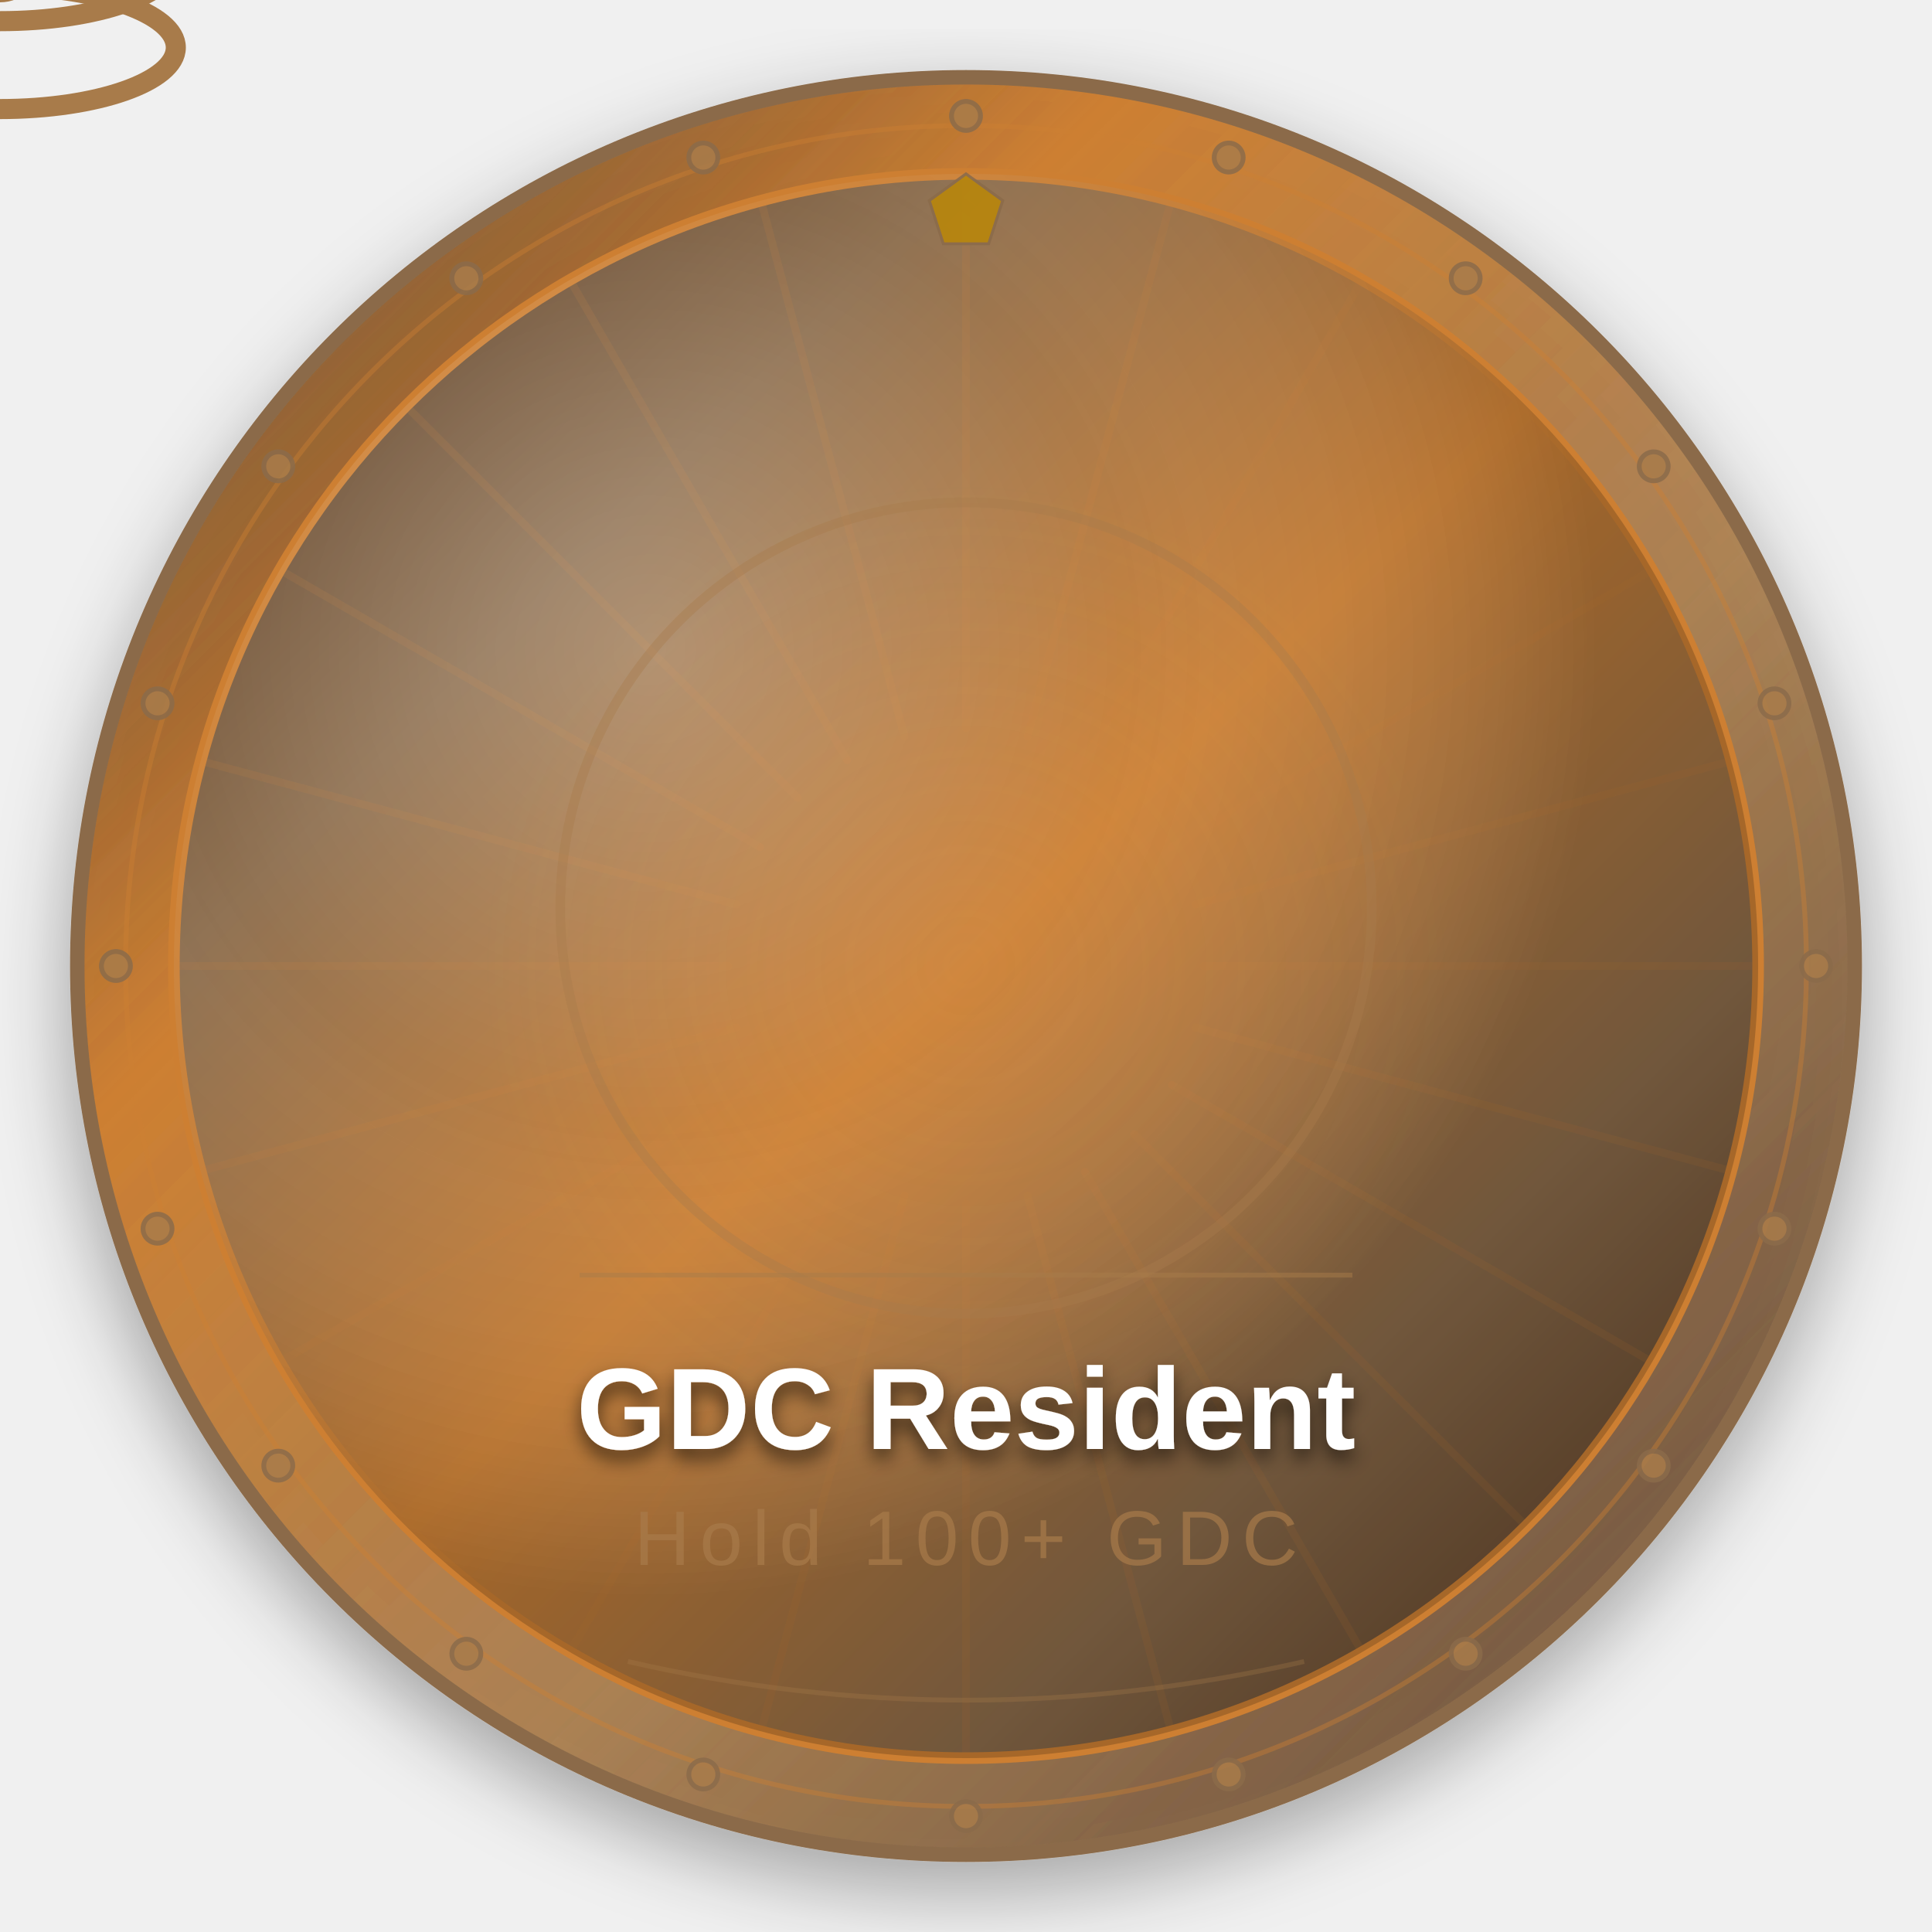
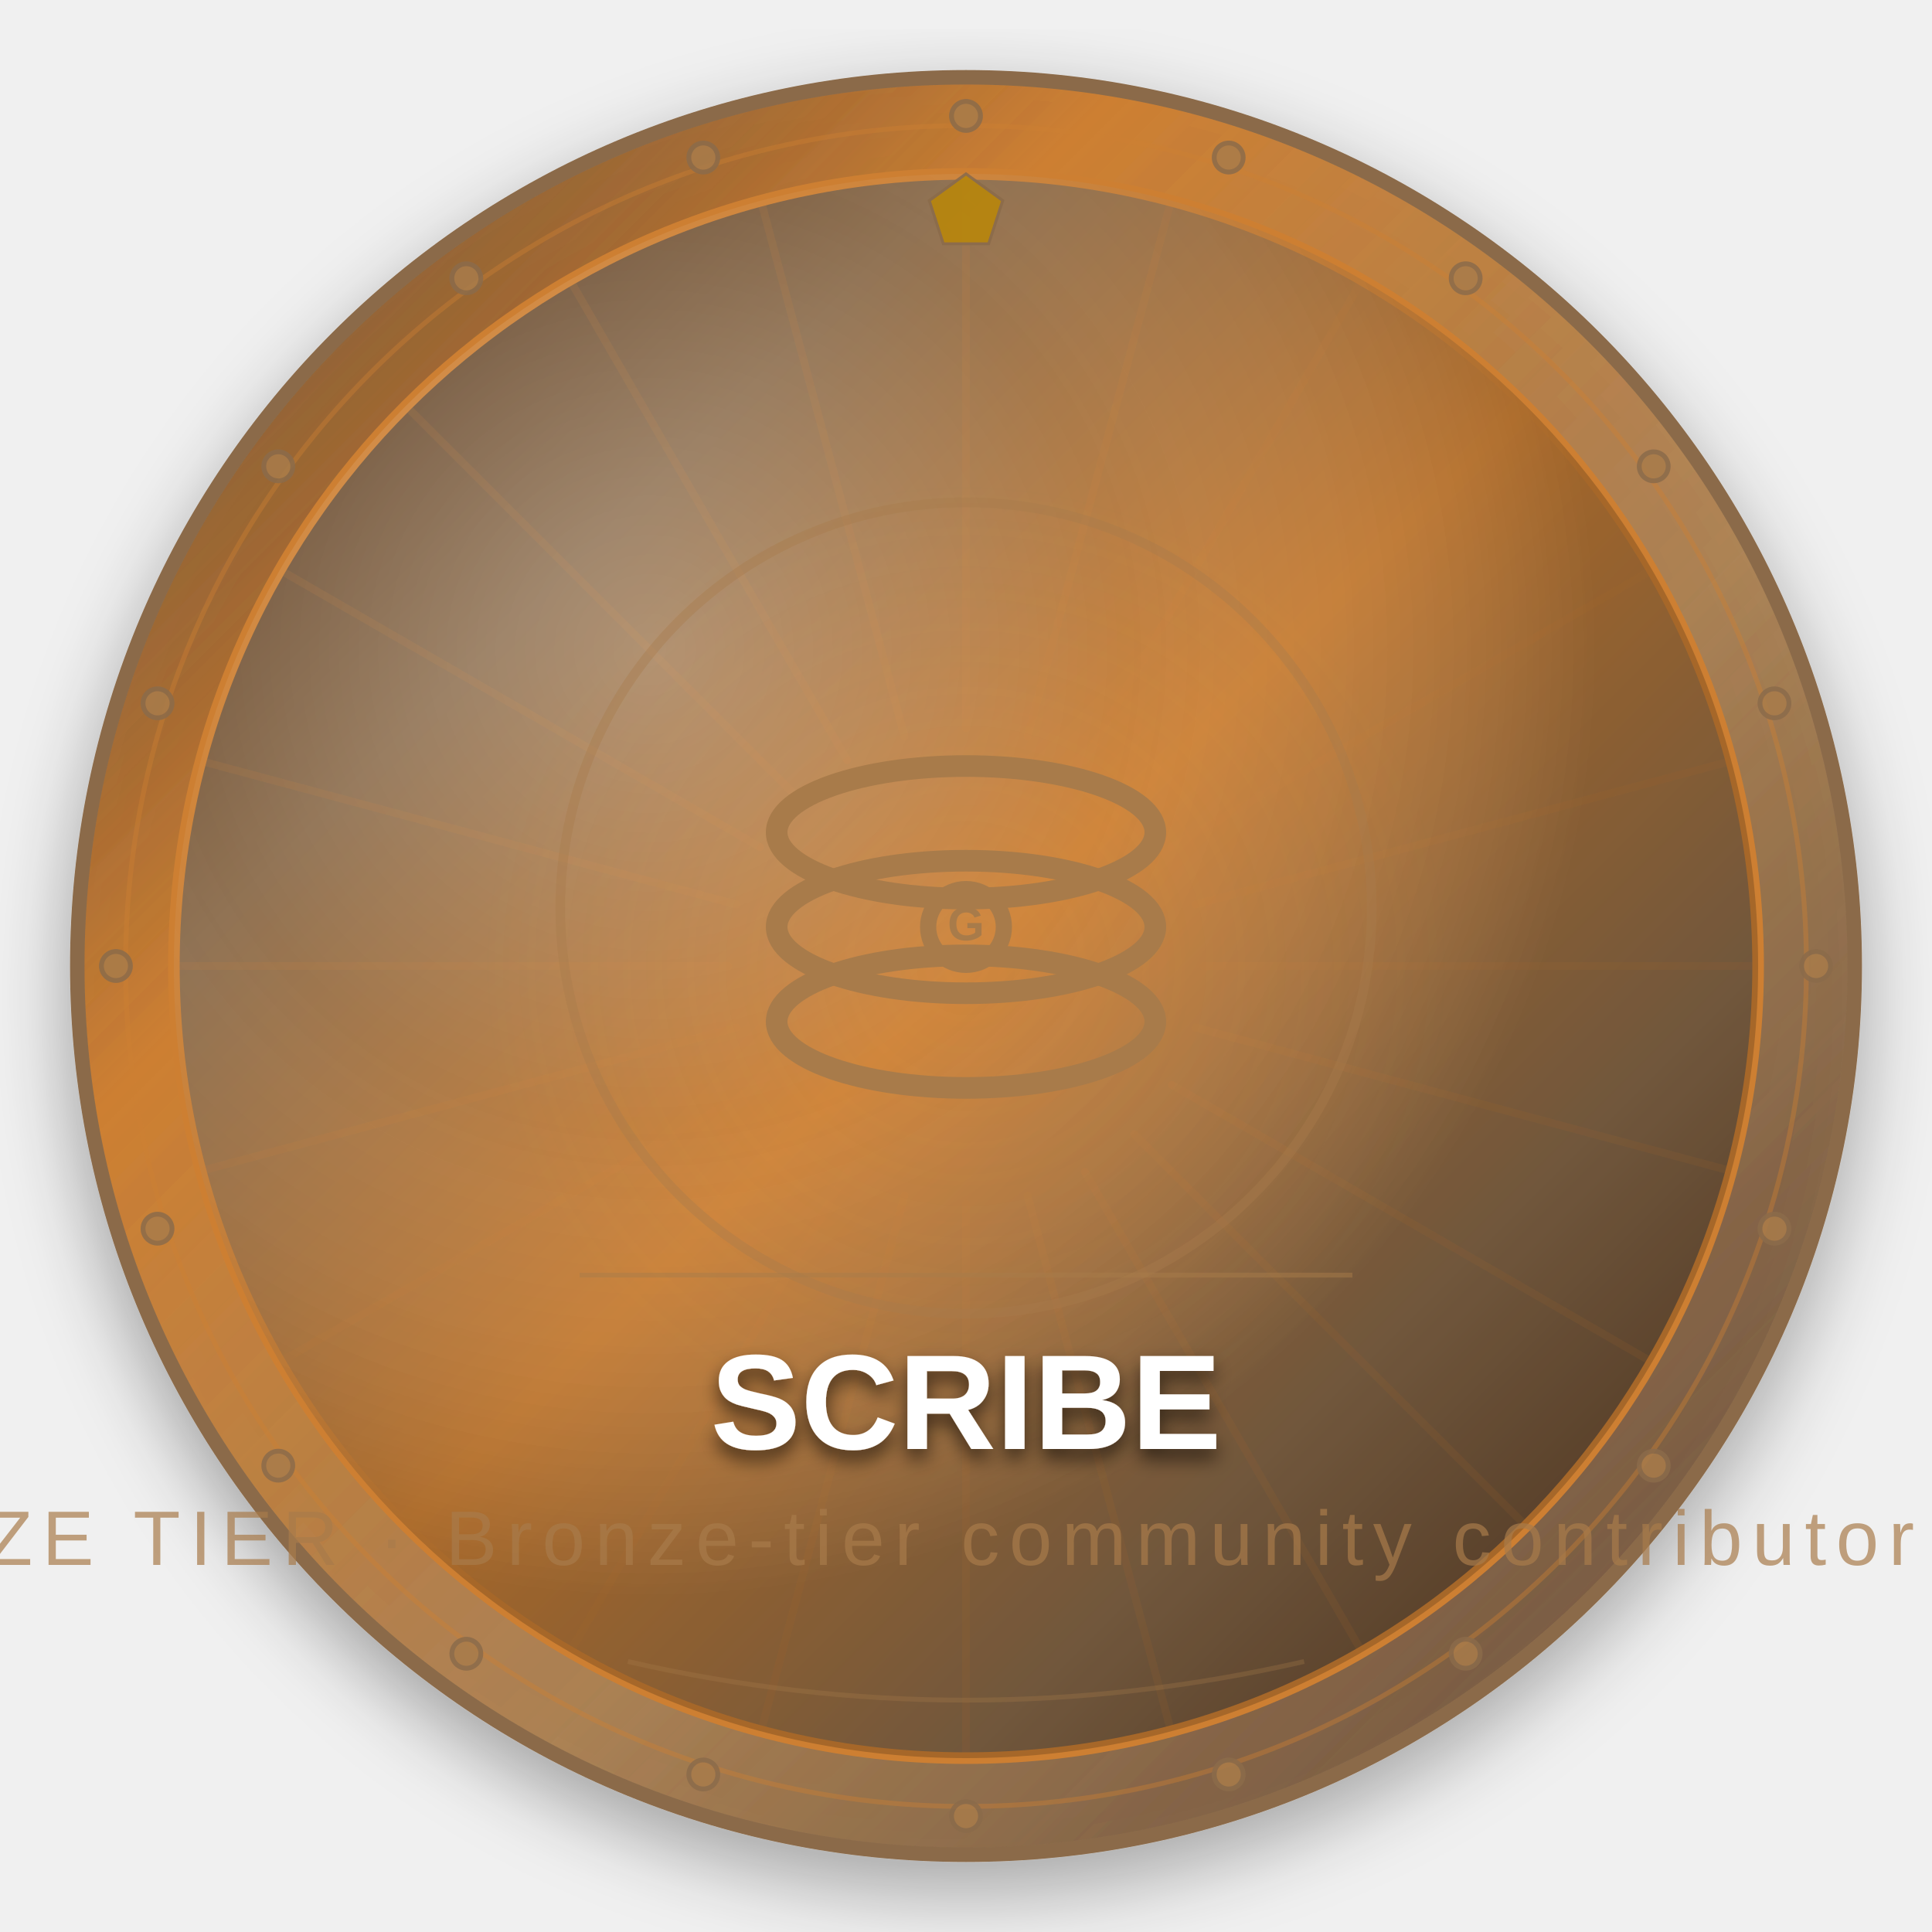
<svg xmlns="http://www.w3.org/2000/svg" viewBox="0 0 200 200" width="200" height="200">
  <defs>
-     <linearGradient id="bg6" x1="0%" y1="0%" x2="100%" y2="100%">
-       <stop offset="0%" style="stop-color:#4A2F1A" />
-       <stop offset="25%" style="stop-color:#8B6B4A" />
-       <stop offset="50%" style="stop-color:#CD7F32" />
-       <stop offset="75%" style="stop-color:#8B6B4A" />
-       <stop offset="100%" style="stop-color:#4A2F1A" />
+     <linearGradient id="b6" x1="0%" y1="0%" x2="100%" y2="100%">
+       <stop offset="0%" stop-color="#4A2F1A" />
+       <stop offset="25%" stop-color="#8B6B4A" />
+       <stop offset="50%" stop-color="#CD7F32" />
+       <stop offset="75%" stop-color="#8B6B4A" />
+       <stop offset="100%" stop-color="#4A2F1A" />
    </linearGradient>
-     <linearGradient id="ring6" x1="0%" y1="0%" x2="100%" y2="100%">
-       <stop offset="0%" style="stop-color:#4A2F1A;stop-opacity:0.8" />
-       <stop offset="30%" style="stop-color:#CD7F32;stop-opacity:1" />
-       <stop offset="60%" style="stop-color:#A87B4A;stop-opacity:0.9" />
-       <stop offset="100%" style="stop-color:#4A2F1A;stop-opacity:0.8" />
+     <linearGradient id="r6" x1="0%" y1="0%" x2="100%" y2="100%">
+       <stop offset="0%" stop-color="#4A2F1A" stop-opacity="0.8" />
+       <stop offset="30%" stop-color="#CD7F32" stop-opacity="1" />
+       <stop offset="60%" stop-color="#A87B4A" stop-opacity="0.9" />
+       <stop offset="100%" stop-color="#4A2F1A" stop-opacity="0.8" />
    </linearGradient>
-     <radialGradient id="shine6" cx="30%" cy="30%" r="60%">
-       <stop offset="0%" style="stop-color:#fff;stop-opacity:0.24" />
-       <stop offset="50%" style="stop-color:#fff;stop-opacity:0.05" />
-       <stop offset="100%" style="stop-color:#000;stop-opacity:0.19" />
+     <radialGradient id="s6" cx="30%" cy="30%" r="60%">
+       <stop offset="0%" stop-color="#fff" stop-opacity="0.24" />
+       <stop offset="50%" stop-color="#fff" stop-opacity="0.05" />
+       <stop offset="100%" stop-color="#000" stop-opacity="0.19" />
    </radialGradient>
-     <radialGradient id="core6" cx="50%" cy="50%" r="50%">
-       <stop offset="0%" style="stop-color:#CD7F32;stop-opacity:0.12" />
-       <stop offset="100%" style="stop-color:#CD7F32;stop-opacity:0" />
+     <radialGradient id="c6" cx="50%" cy="50%" r="50%">
+       <stop offset="0%" stop-color="#CD7F32" stop-opacity="0.12" />
+       <stop offset="100%" stop-color="#CD7F32" stop-opacity="0" />
    </radialGradient>
-     <filter id="shadow6" x="-30%" y="-30%" width="160%" height="160%">
+     <filter id="sh6" x="-30%" y="-30%" width="160%" height="160%">
      <feDropShadow dx="0" dy="3" stdDeviation="4" flood-color="#000" flood-opacity="0.35" />
    </filter>
  </defs>
-   <circle cx="100" cy="100" r="92" fill="url(#ring6)" stroke="#8B6B4A" stroke-width="1.5" filter="url(#shadow6)" />
+   <circle cx="100" cy="100" r="92" fill="url(#r6)" stroke="#8B6B4A" stroke-width="1.5" filter="url(#sh6)" />
  <circle cx="100" cy="100" r="87" fill="none" stroke="#CD7F32" stroke-width="0.5" opacity="0.4" />
-   <circle cx="100" cy="100" r="82" fill="url(#bg6)" stroke="#CD7F32" stroke-width="1.2" />
+   <circle cx="100" cy="100" r="82" fill="url(#b6)" stroke="#CD7F32" stroke-width="1.2" />
  <line x1="124.6" y1="100" x2="182" y2="100" stroke="#CD7F32" stroke-width="0.8" opacity="0.14" stroke-linecap="round" />
  <line x1="123.762" y1="106.367" x2="179.206" y2="121.223" stroke="#CD7F32" stroke-width="0.8" opacity="0.14" stroke-linecap="round" />
  <line x1="121.304" y1="112.3" x2="171.014" y2="141" stroke="#CD7F32" stroke-width="0.8" opacity="0.14" stroke-linecap="round" />
  <line x1="117.395" y1="117.395" x2="157.983" y2="157.983" stroke="#CD7F32" stroke-width="0.8" opacity="0.14" stroke-linecap="round" />
  <line x1="112.3" y1="121.304" x2="141" y2="171.014" stroke="#CD7F32" stroke-width="0.8" opacity="0.14" stroke-linecap="round" />
  <line x1="106.367" y1="123.762" x2="121.223" y2="179.206" stroke="#CD7F32" stroke-width="0.8" opacity="0.14" stroke-linecap="round" />
  <line x1="100" y1="124.6" x2="100" y2="182" stroke="#CD7F32" stroke-width="0.8" opacity="0.14" stroke-linecap="round" />
  <line x1="93.633" y1="123.762" x2="78.777" y2="179.206" stroke="#CD7F32" stroke-width="0.8" opacity="0.14" stroke-linecap="round" />
  <line x1="87.7" y1="121.304" x2="59" y2="171.014" stroke="#CD7F32" stroke-width="0.8" opacity="0.14" stroke-linecap="round" />
  <line x1="82.605" y1="117.395" x2="42.017" y2="157.983" stroke="#CD7F32" stroke-width="0.8" opacity="0.14" stroke-linecap="round" />
  <line x1="78.696" y1="112.3" x2="28.986" y2="141" stroke="#CD7F32" stroke-width="0.8" opacity="0.14" stroke-linecap="round" />
  <line x1="76.238" y1="106.367" x2="20.794" y2="121.223" stroke="#CD7F32" stroke-width="0.8" opacity="0.14" stroke-linecap="round" />
  <line x1="75.4" y1="100" x2="18" y2="100" stroke="#CD7F32" stroke-width="0.8" opacity="0.14" stroke-linecap="round" />
  <line x1="76.238" y1="93.633" x2="20.794" y2="78.777" stroke="#CD7F32" stroke-width="0.8" opacity="0.14" stroke-linecap="round" />
  <line x1="78.696" y1="87.7" x2="28.986" y2="59" stroke="#CD7F32" stroke-width="0.8" opacity="0.14" stroke-linecap="round" />
  <line x1="82.605" y1="82.605" x2="42.017" y2="42.017" stroke="#CD7F32" stroke-width="0.8" opacity="0.14" stroke-linecap="round" />
  <line x1="87.7" y1="78.696" x2="59" y2="28.986" stroke="#CD7F32" stroke-width="0.8" opacity="0.14" stroke-linecap="round" />
  <line x1="93.633" y1="76.238" x2="78.777" y2="20.794" stroke="#CD7F32" stroke-width="0.8" opacity="0.14" stroke-linecap="round" />
  <line x1="100" y1="75.4" x2="100" y2="18" stroke="#CD7F32" stroke-width="0.8" opacity="0.14" stroke-linecap="round" />
  <line x1="106.367" y1="76.238" x2="121.223" y2="20.794" stroke="#CD7F32" stroke-width="0.8" opacity="0.14" stroke-linecap="round" />
  <line x1="112.3" y1="78.696" x2="141" y2="28.986" stroke="#CD7F32" stroke-width="0.8" opacity="0.14" stroke-linecap="round" />
  <line x1="117.395" y1="82.605" x2="157.983" y2="42.017" stroke="#CD7F32" stroke-width="0.8" opacity="0.14" stroke-linecap="round" />
  <line x1="121.304" y1="87.7" x2="171.014" y2="59" stroke="#CD7F32" stroke-width="0.8" opacity="0.14" stroke-linecap="round" />
  <line x1="123.762" y1="93.633" x2="179.206" y2="78.777" stroke="#CD7F32" stroke-width="0.8" opacity="0.14" stroke-linecap="round" />
-   <circle cx="100" cy="100" r="50" fill="url(#core6)" />
-   <circle cx="100" cy="100" r="82" fill="url(#shine6)" />
+   <circle cx="100" cy="100" r="50" fill="url(#c6)" />
+   <circle cx="100" cy="100" r="82" fill="url(#s6)" />
  <circle cx="100" cy="12" r="1.5" fill="#A87B4A" stroke="#8B6B4A" stroke-width="0.5" opacity="0.85" />
  <circle cx="127.193" cy="16.307" r="1.5" fill="#A87B4A" stroke="#8B6B4A" stroke-width="0.5" opacity="0.85" />
  <circle cx="151.725" cy="28.807" r="1.5" fill="#A87B4A" stroke="#8B6B4A" stroke-width="0.5" opacity="0.85" />
  <circle cx="171.193" cy="48.275" r="1.5" fill="#A87B4A" stroke="#8B6B4A" stroke-width="0.5" opacity="0.85" />
  <circle cx="183.693" cy="72.807" r="1.5" fill="#A87B4A" stroke="#8B6B4A" stroke-width="0.5" opacity="0.85" />
  <circle cx="188" cy="100" r="1.5" fill="#A87B4A" stroke="#8B6B4A" stroke-width="0.5" opacity="0.85" />
  <circle cx="183.693" cy="127.193" r="1.5" fill="#A87B4A" stroke="#8B6B4A" stroke-width="0.5" opacity="0.85" />
  <circle cx="171.193" cy="151.725" r="1.5" fill="#A87B4A" stroke="#8B6B4A" stroke-width="0.5" opacity="0.85" />
  <circle cx="151.725" cy="171.193" r="1.5" fill="#A87B4A" stroke="#8B6B4A" stroke-width="0.5" opacity="0.85" />
  <circle cx="127.193" cy="183.693" r="1.5" fill="#A87B4A" stroke="#8B6B4A" stroke-width="0.5" opacity="0.85" />
  <circle cx="100" cy="188" r="1.5" fill="#A87B4A" stroke="#8B6B4A" stroke-width="0.5" opacity="0.85" />
  <circle cx="72.807" cy="183.693" r="1.5" fill="#A87B4A" stroke="#8B6B4A" stroke-width="0.5" opacity="0.85" />
  <circle cx="48.275" cy="171.193" r="1.5" fill="#A87B4A" stroke="#8B6B4A" stroke-width="0.5" opacity="0.85" />
  <circle cx="28.807" cy="151.725" r="1.5" fill="#A87B4A" stroke="#8B6B4A" stroke-width="0.5" opacity="0.85" />
  <circle cx="16.307" cy="127.193" r="1.5" fill="#A87B4A" stroke="#8B6B4A" stroke-width="0.5" opacity="0.85" />
  <circle cx="12" cy="100" r="1.5" fill="#A87B4A" stroke="#8B6B4A" stroke-width="0.5" opacity="0.85" />
  <circle cx="16.307" cy="72.807" r="1.5" fill="#A87B4A" stroke="#8B6B4A" stroke-width="0.5" opacity="0.85" />
  <circle cx="28.807" cy="48.275" r="1.5" fill="#A87B4A" stroke="#8B6B4A" stroke-width="0.5" opacity="0.85" />
  <circle cx="48.275" cy="28.807" r="1.5" fill="#A87B4A" stroke="#8B6B4A" stroke-width="0.5" opacity="0.85" />
  <circle cx="72.807" cy="16.307" r="1.5" fill="#A87B4A" stroke="#8B6B4A" stroke-width="0.5" opacity="0.85" />
  <polygon points="100,18 103.804,20.764 102.351,25.236 97.649,25.236 96.196,20.764" fill="#B8860B" stroke="#8B6B4A" stroke-width="0.3" opacity="0.9" />
  <circle cx="100" cy="94" r="42" fill="none" stroke="#A87B4A" stroke-width="1" opacity="0.4" />
  <g>
-     <g transform="translate(0,-6)">
-       <ellipse cx="0" cy="-7.28" rx="18.2" ry="6.37" fill="none" stroke="#A87B4A" stroke-width="2.08" />
-       <ellipse cx="0" cy="1.82" rx="18.2" ry="6.37" fill="none" stroke="#A87B4A" stroke-width="2.08" />
-       <ellipse cx="0" cy="10.92" rx="18.2" ry="6.37" fill="none" stroke="#A87B4A" stroke-width="2.08" />
-       <circle cx="0" cy="1.82" r="3.64" fill="none" stroke="#A87B4A" stroke-width="1.56" />
-       <text x="0" y="3.094" text-anchor="middle" font-size="4.55" fill="#A87B4A" font-weight="bold" font-family="Arial">$</text>
+     <g transform="translate(100,94)">
+       <ellipse cx="0" cy="-7.84" rx="19.6" ry="6.86" fill="none" stroke="#A87B4A" stroke-width="2.24" />
+       <ellipse cx="0" cy="1.96" rx="19.6" ry="6.86" fill="none" stroke="#A87B4A" stroke-width="2.24" />
+       <ellipse cx="0" cy="11.76" rx="19.6" ry="6.86" fill="none" stroke="#A87B4A" stroke-width="2.24" />
+       <circle cx="0" cy="1.96" r="3.92" fill="none" stroke="#A87B4A" stroke-width="1.68" />
+       <text x="0" y="3.332" text-anchor="middle" font-size="4.9" fill="#A87B4A" font-weight="bold" font-family="Arial">G</text>
    </g>
  </g>
  <line x1="60" y1="132" x2="140" y2="132" stroke="#A87B4A" stroke-width="0.5" opacity="0.5" />
-   <text x="100" y="150" text-anchor="middle" font-size="12" font-weight="bold" fill="#fff" font-family="Arial,sans-serif" filter="drop-shadow(0 1px 1px rgba(0,0,0,0.6))">GDC Resident</text>
-   <text x="100" y="162" text-anchor="middle" font-size="8" fill="#A87B4A" opacity="0.7" font-family="Arial,sans-serif" letter-spacing="1">Hold 100+ GDC</text>
+   <text x="100" y="150" text-anchor="middle" font-size="14" font-weight="bold" fill="#fff" font-family="Arial,sans-serif" filter="drop-shadow(0 1px 1px rgba(0,0,0,0.6))">SCRIBE</text>
+   <text x="100" y="162" text-anchor="middle" font-size="8" fill="#A87B4A" opacity="0.7" font-family="Arial,sans-serif" letter-spacing="1">BRONZE TIER · Bronze-tier community contributor badge</text>
  <path d="M65 172 Q100 180 135 172" fill="none" stroke="#A87B4A" stroke-width="0.5" opacity="0.3" />
</svg>
